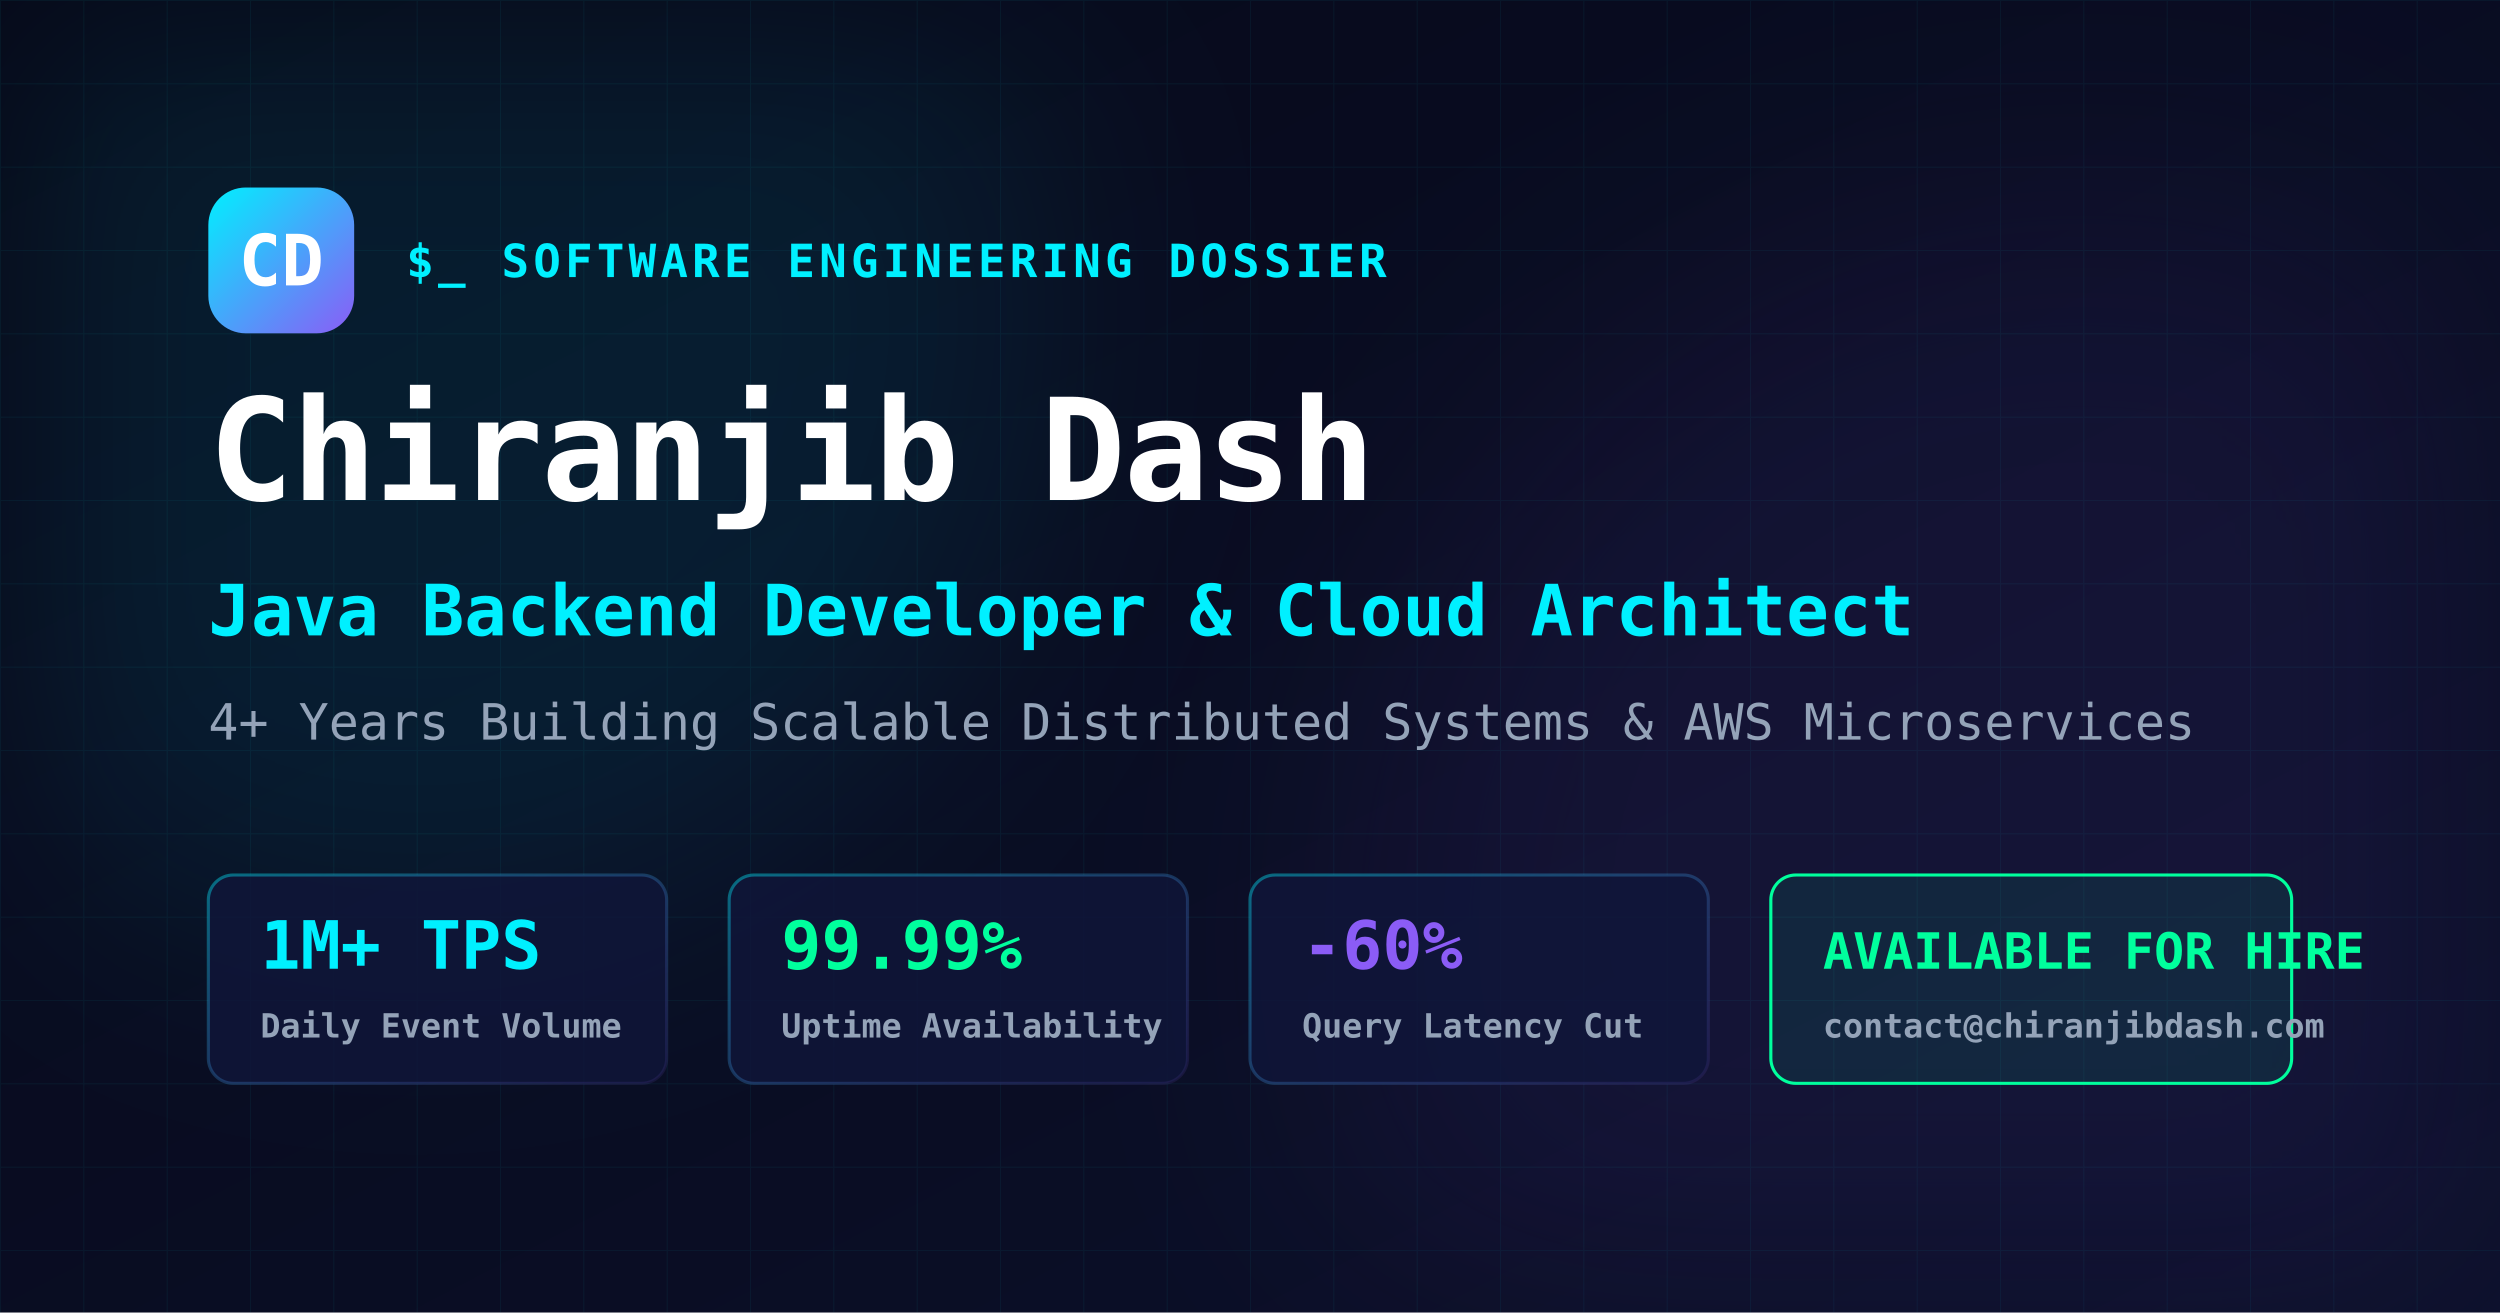
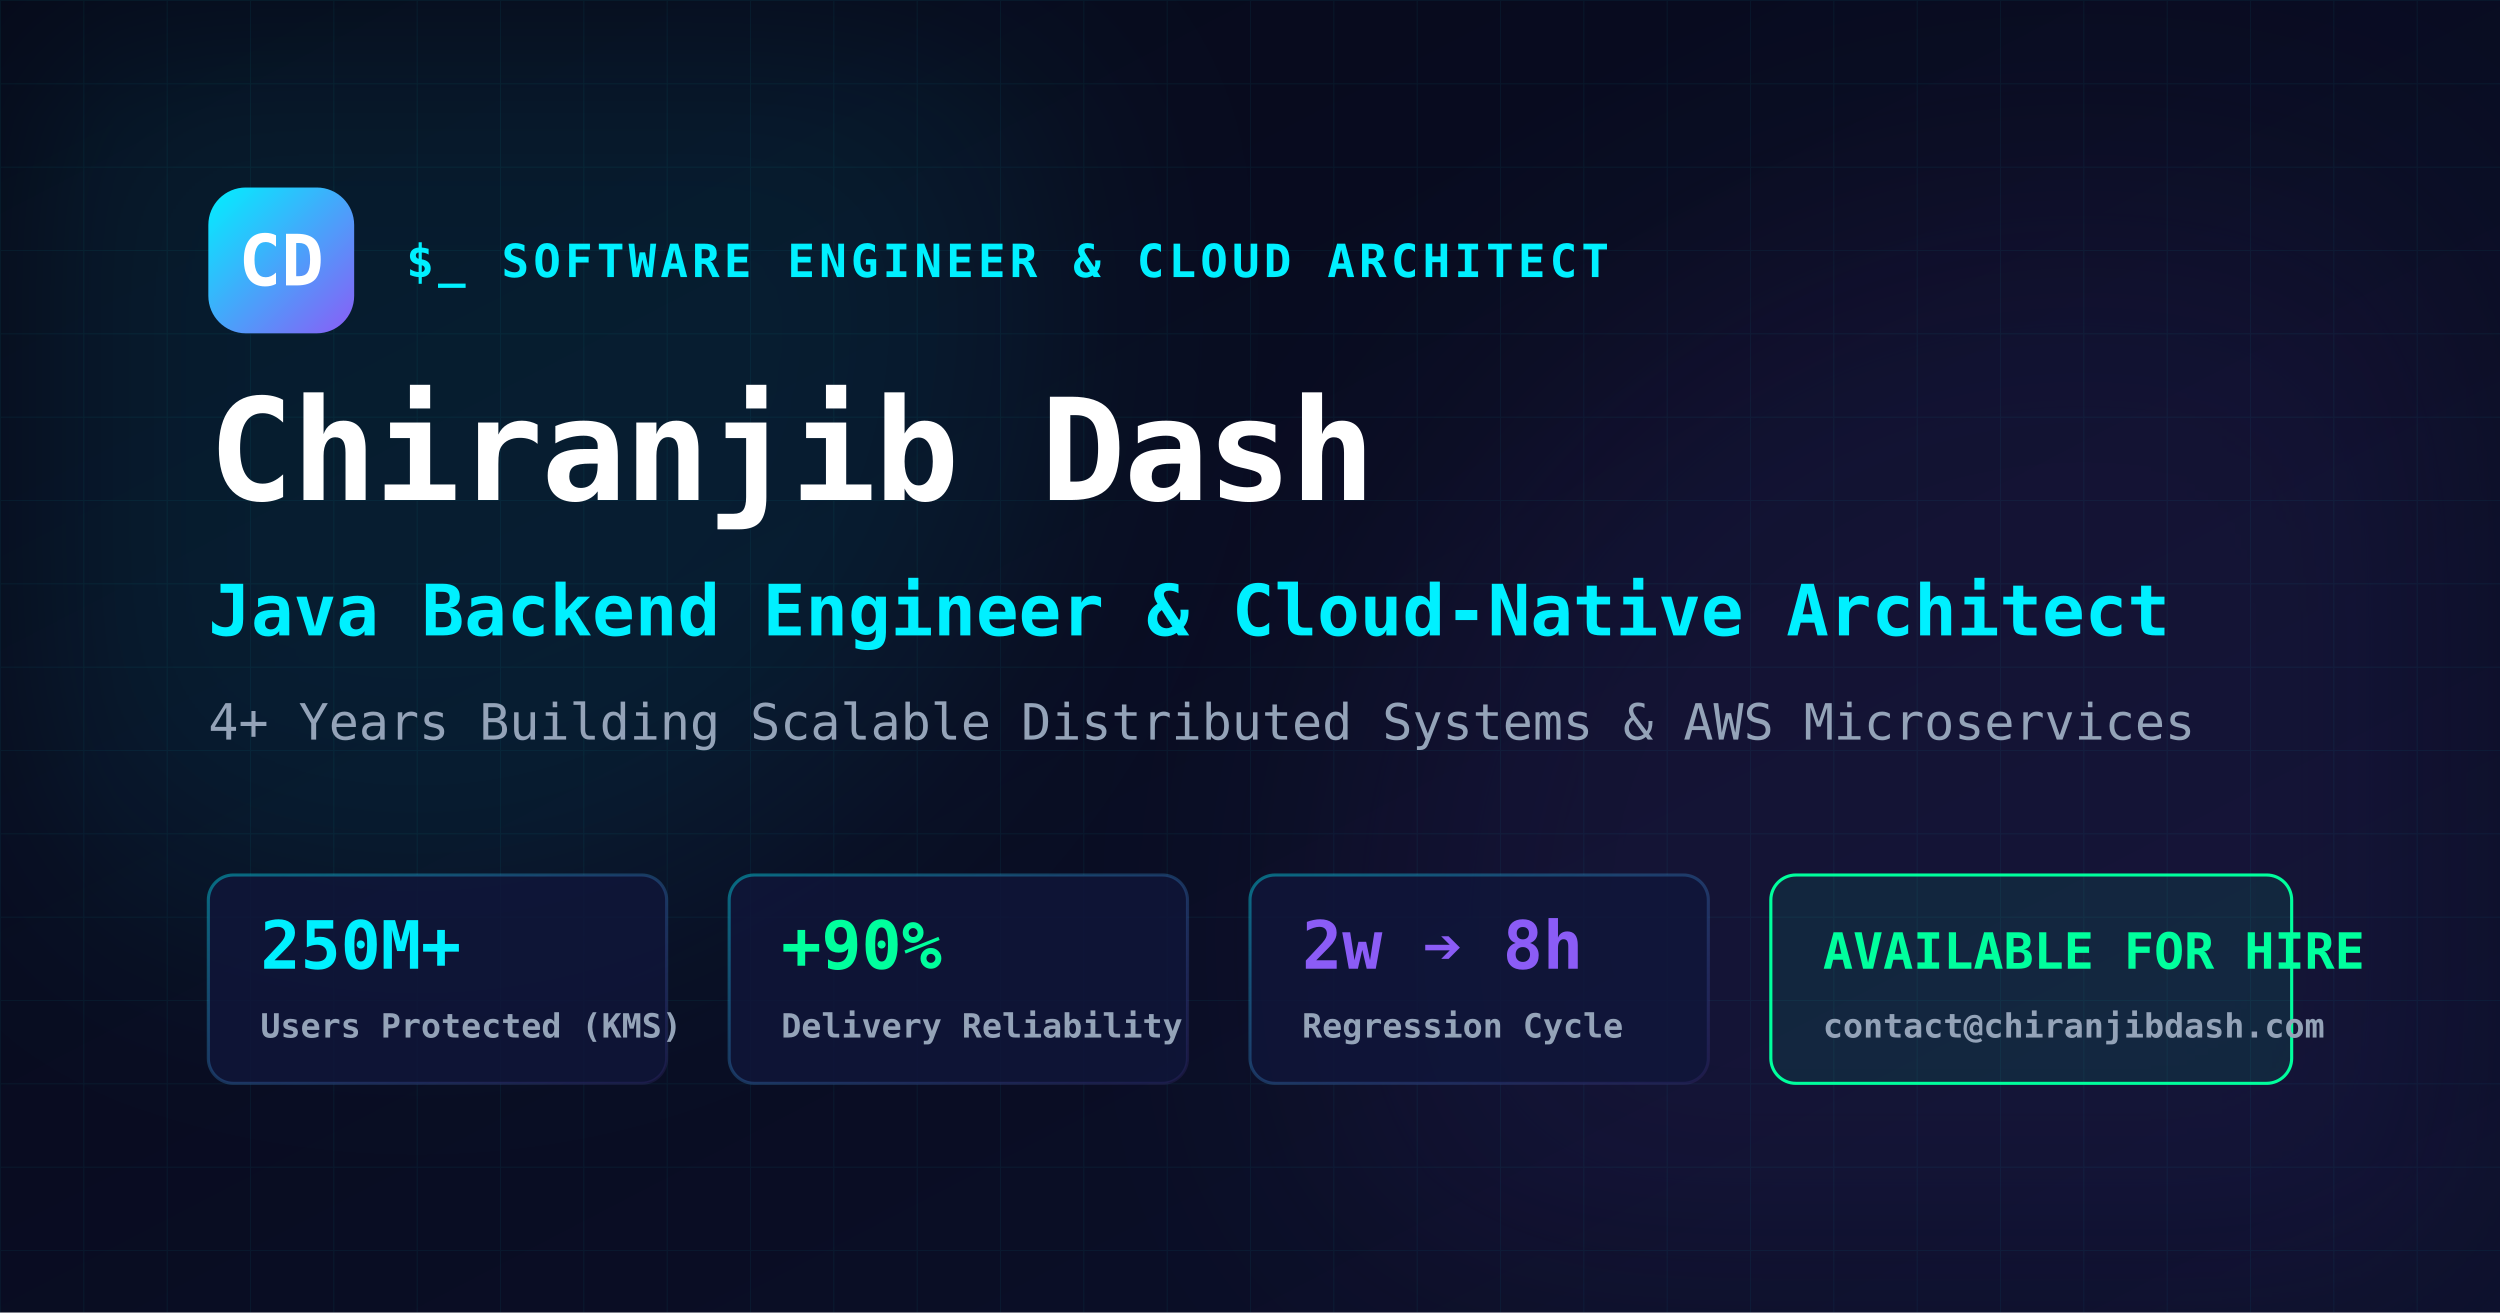
<svg xmlns="http://www.w3.org/2000/svg" viewBox="0 0 1200 630" width="1200" height="630">
  <defs>
    <linearGradient id="bg" x1="0" y1="0" x2="1" y2="1">
      <stop offset="0%" stop-color="#060919" />
      <stop offset="100%" stop-color="#0c102b" />
    </linearGradient>
    <linearGradient id="cyan-purple" x1="0" y1="0" x2="1" y2="1">
      <stop offset="0%" stop-color="#00f0ff" />
      <stop offset="100%" stop-color="#8b5cf6" />
    </linearGradient>
    <linearGradient id="box-border" x1="0" y1="0" x2="1" y2="1">
      <stop offset="0%" stop-color="#00f0ff" stop-opacity="0.4" />
      <stop offset="100%" stop-color="#8b5cf6" stop-opacity="0.1" />
    </linearGradient>
    <pattern id="grid" width="40" height="40" patternUnits="userSpaceOnUse">
      <path d="M 40 0 L 0 0 0 40" fill="none" stroke="rgba(0, 240, 255, 0.05)" stroke-width="1" />
    </pattern>
  </defs>
  <rect width="1200" height="630" fill="url(#bg)" />
  <rect width="1200" height="630" fill="url(#grid)" />
  <circle cx="200" cy="150" r="300" fill="#00f0ff" opacity="0.08" filter="blur(60px)" />
  <circle cx="1000" cy="450" r="350" fill="#8b5cf6" opacity="0.08" filter="blur(70px)" />
  <rect x="100" y="90" width="70" height="70" rx="18" fill="url(#cyan-purple)" />
  <text x="135" y="137" text-anchor="middle" font-family="'Ubuntu Sans Mono', monospace" font-size="34" font-weight="800" fill="#ffffff">CD</text>
-   <text x="195" y="133" font-family="'Ubuntu Sans Mono', monospace" font-size="22" font-weight="700" fill="#00f0ff" letter-spacing="2">$_ SOFTWARE ENGINEERING DOSSIER</text>
+   <text x="195" y="133" font-family="'Ubuntu Sans Mono', monospace" font-size="22" font-weight="700" fill="#00f0ff" letter-spacing="2">$_ SOFTWARE ENGINEER &amp; CLOUD ARCHITECT</text>
  <text x="100" y="240" font-family="'Ubuntu Sans Mono', monospace" font-size="68" font-weight="900" fill="#ffffff" letter-spacing="-1">Chiranjib Dash</text>
-   <text x="100" y="305" font-family="'Ubuntu Sans Mono', monospace" font-size="34" font-weight="700" fill="#00f0ff">Java Backend Developer &amp; Cloud Architect</text>
+   <text x="100" y="305" font-family="'Ubuntu Sans Mono', monospace" font-size="34" font-weight="700" fill="#00f0ff">Java Backend Engineer &amp; Cloud-Native Architect</text>
  <text x="100" y="355" font-family="'Ubuntu Sans Mono', monospace" font-size="24" font-weight="400" fill="#94a3b8">4+ Years Building Scalable Distributed Systems &amp; AWS Microservices</text>
  <g transform="translate(100, 420)">
    <rect x="0" y="0" width="220" height="100" rx="12" fill="rgba(16, 22, 58, 0.8)" stroke="url(#box-border)" stroke-width="1.5" />
-     <text x="25" y="45" font-family="'Ubuntu Sans Mono', monospace" font-size="32" font-weight="800" fill="#00f0ff">1M+ TPS</text>
-     <text x="25" y="78" font-family="'Ubuntu Sans Mono', monospace" font-size="16" font-weight="600" fill="#94a3b8">Daily Event Volume</text>
+     <text x="25" y="45" font-family="'Ubuntu Sans Mono', monospace" font-size="32" font-weight="800" fill="#00f0ff">250M+</text>
+     <text x="25" y="78" font-family="'Ubuntu Sans Mono', monospace" font-size="16" font-weight="600" fill="#94a3b8">Users Protected (KMS)</text>
    <rect x="250" y="0" width="220" height="100" rx="12" fill="rgba(16, 22, 58, 0.8)" stroke="url(#box-border)" stroke-width="1.5" />
-     <text x="275" y="45" font-family="'Ubuntu Sans Mono', monospace" font-size="32" font-weight="800" fill="#00ff9d">99.99%</text>
-     <text x="275" y="78" font-family="'Ubuntu Sans Mono', monospace" font-size="16" font-weight="600" fill="#94a3b8">Uptime Availability</text>
+     <text x="275" y="45" font-family="'Ubuntu Sans Mono', monospace" font-size="32" font-weight="800" fill="#00ff9d">+90%</text>
+     <text x="275" y="78" font-family="'Ubuntu Sans Mono', monospace" font-size="16" font-weight="600" fill="#94a3b8">Delivery Reliability</text>
    <rect x="500" y="0" width="220" height="100" rx="12" fill="rgba(16, 22, 58, 0.8)" stroke="url(#box-border)" stroke-width="1.5" />
-     <text x="525" y="45" font-family="'Ubuntu Sans Mono', monospace" font-size="32" font-weight="800" fill="#8b5cf6">-60%</text>
-     <text x="525" y="78" font-family="'Ubuntu Sans Mono', monospace" font-size="16" font-weight="600" fill="#94a3b8">Query Latency Cut</text>
+     <text x="525" y="45" font-family="'Ubuntu Sans Mono', monospace" font-size="32" font-weight="800" fill="#8b5cf6">2w ➔ 8h</text>
+     <text x="525" y="78" font-family="'Ubuntu Sans Mono', monospace" font-size="16" font-weight="600" fill="#94a3b8">Regression Cycle</text>
    <rect x="750" y="0" width="250" height="100" rx="12" fill="rgba(0, 255, 157, 0.08)" stroke="#00ff9d" stroke-width="1.5" />
    <text x="775" y="45" font-family="'Ubuntu Sans Mono', monospace" font-size="24" font-weight="800" fill="#00ff9d">AVAILABLE FOR HIRE</text>
    <text x="775" y="78" font-family="'Ubuntu Sans Mono', monospace" font-size="16" font-weight="600" fill="#94a3b8">contact@chiranjibdash.com</text>
  </g>
</svg>
